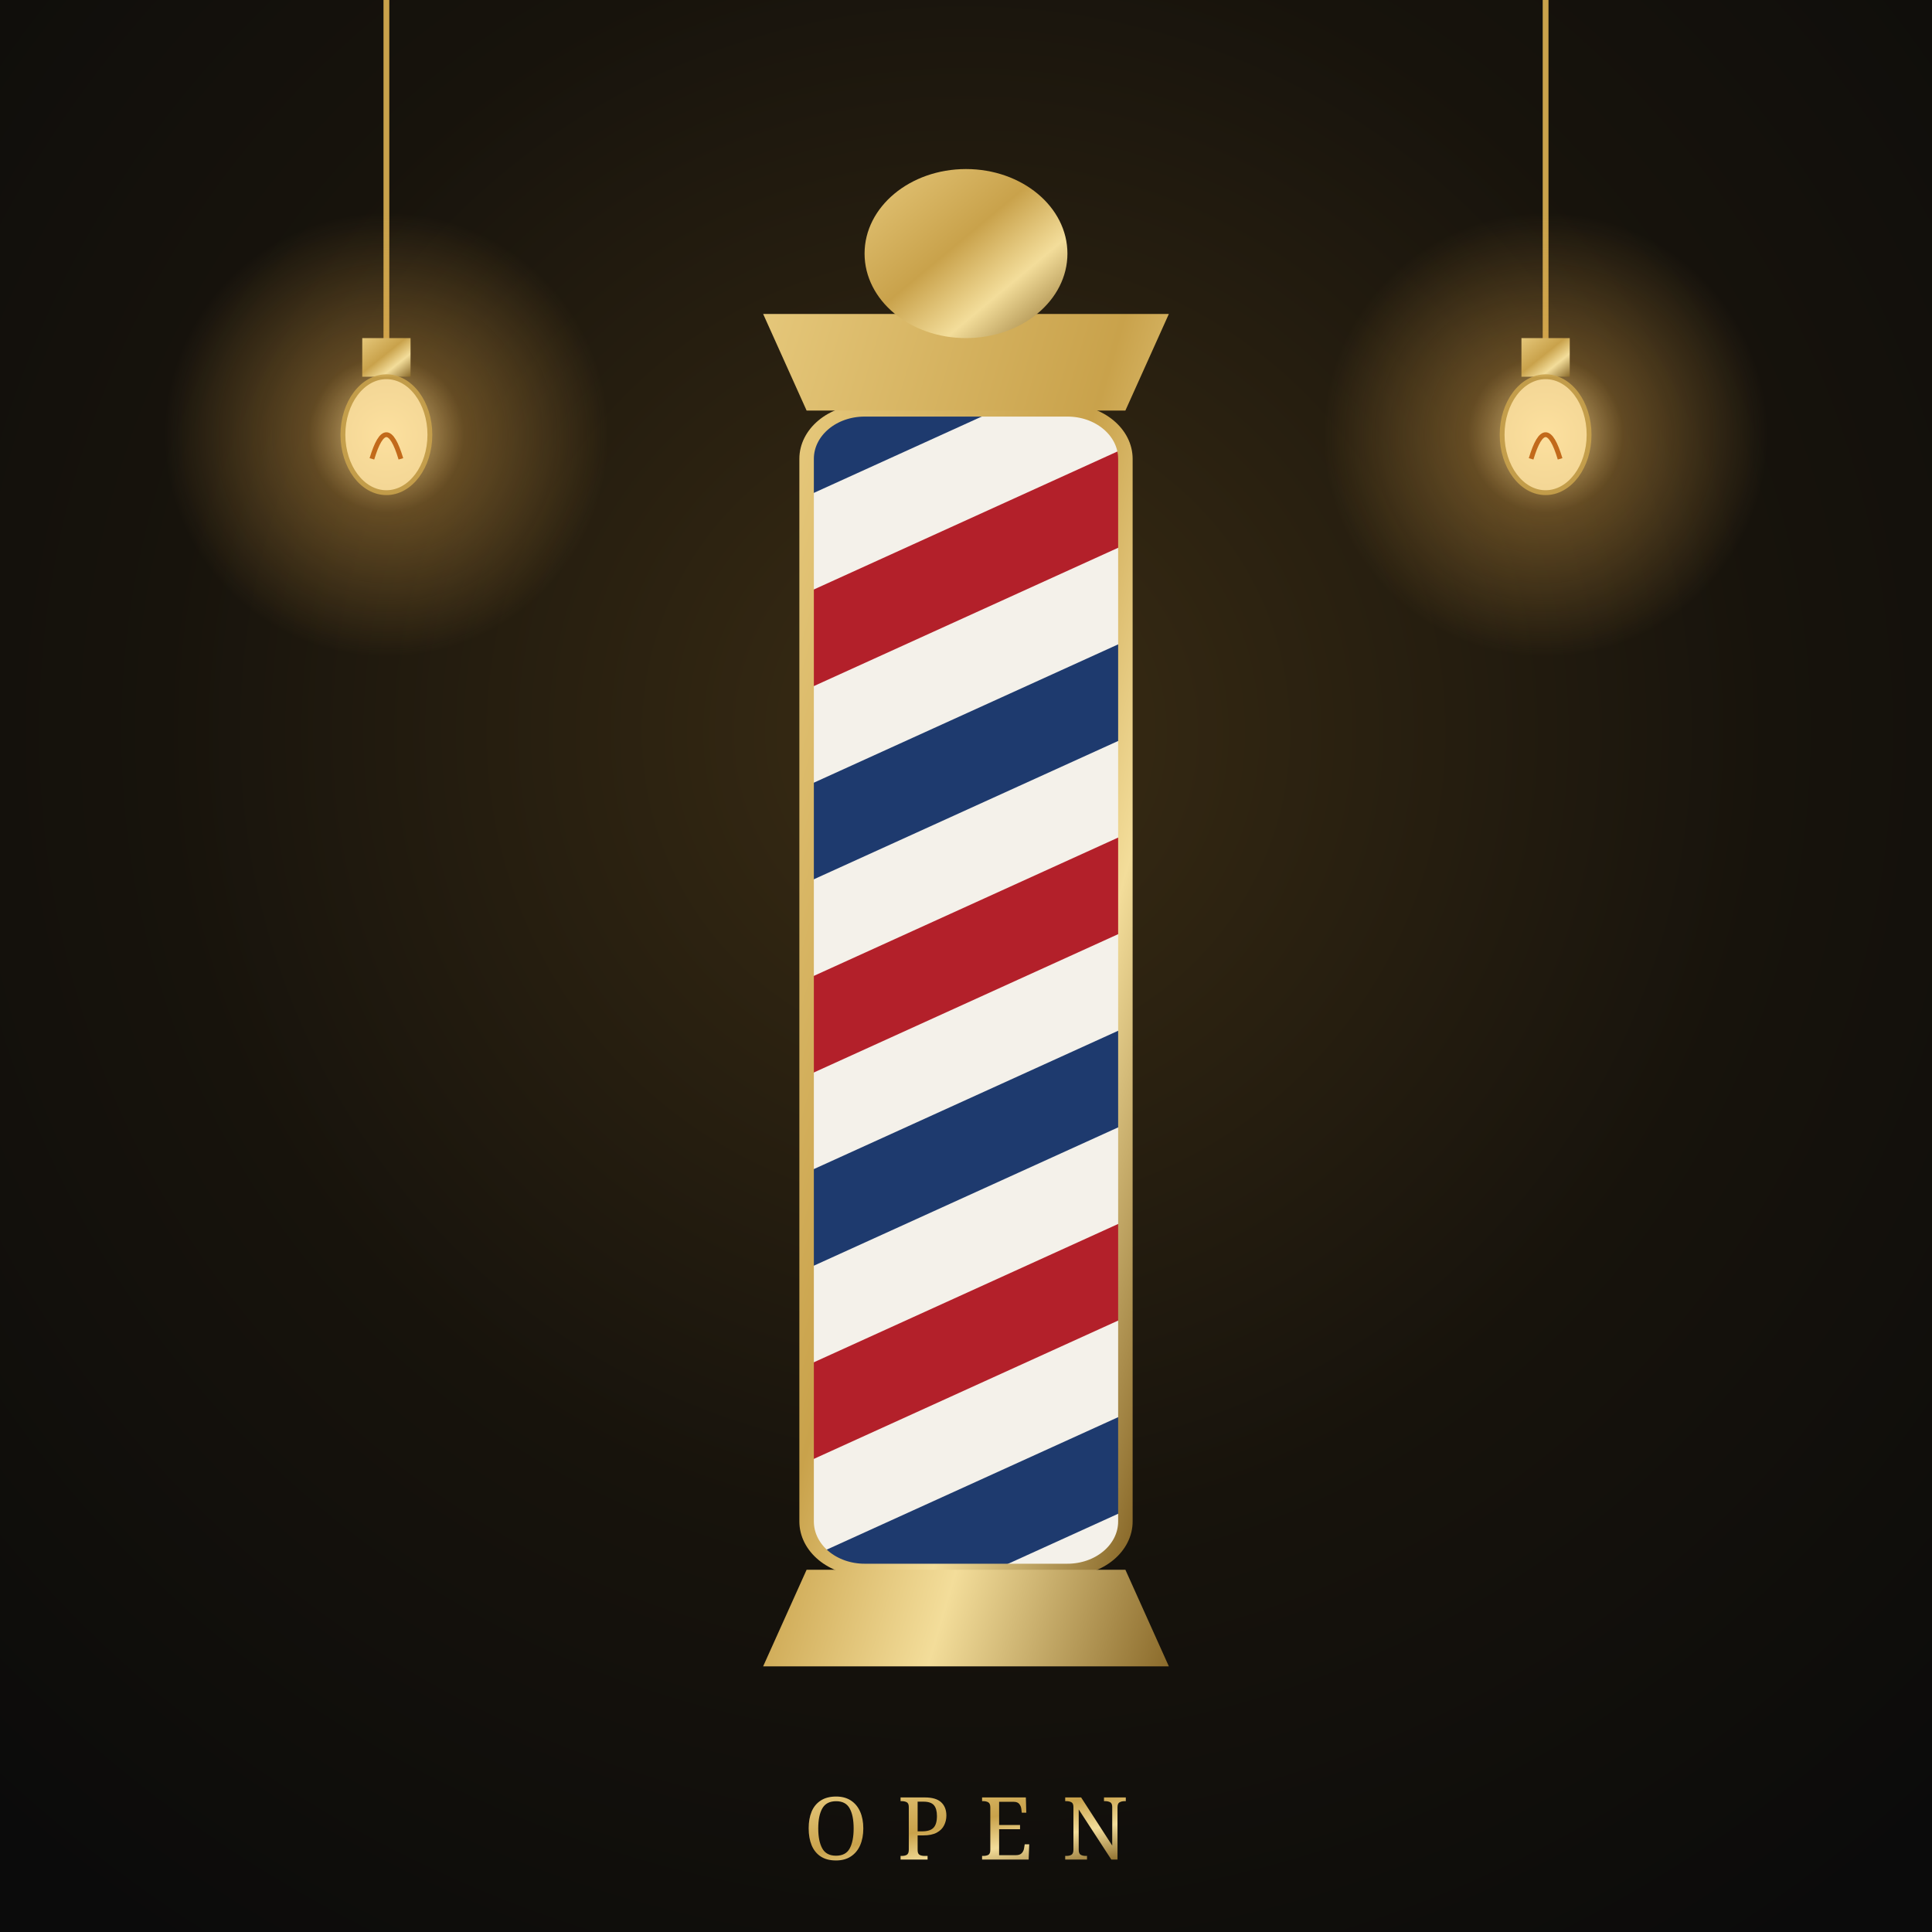
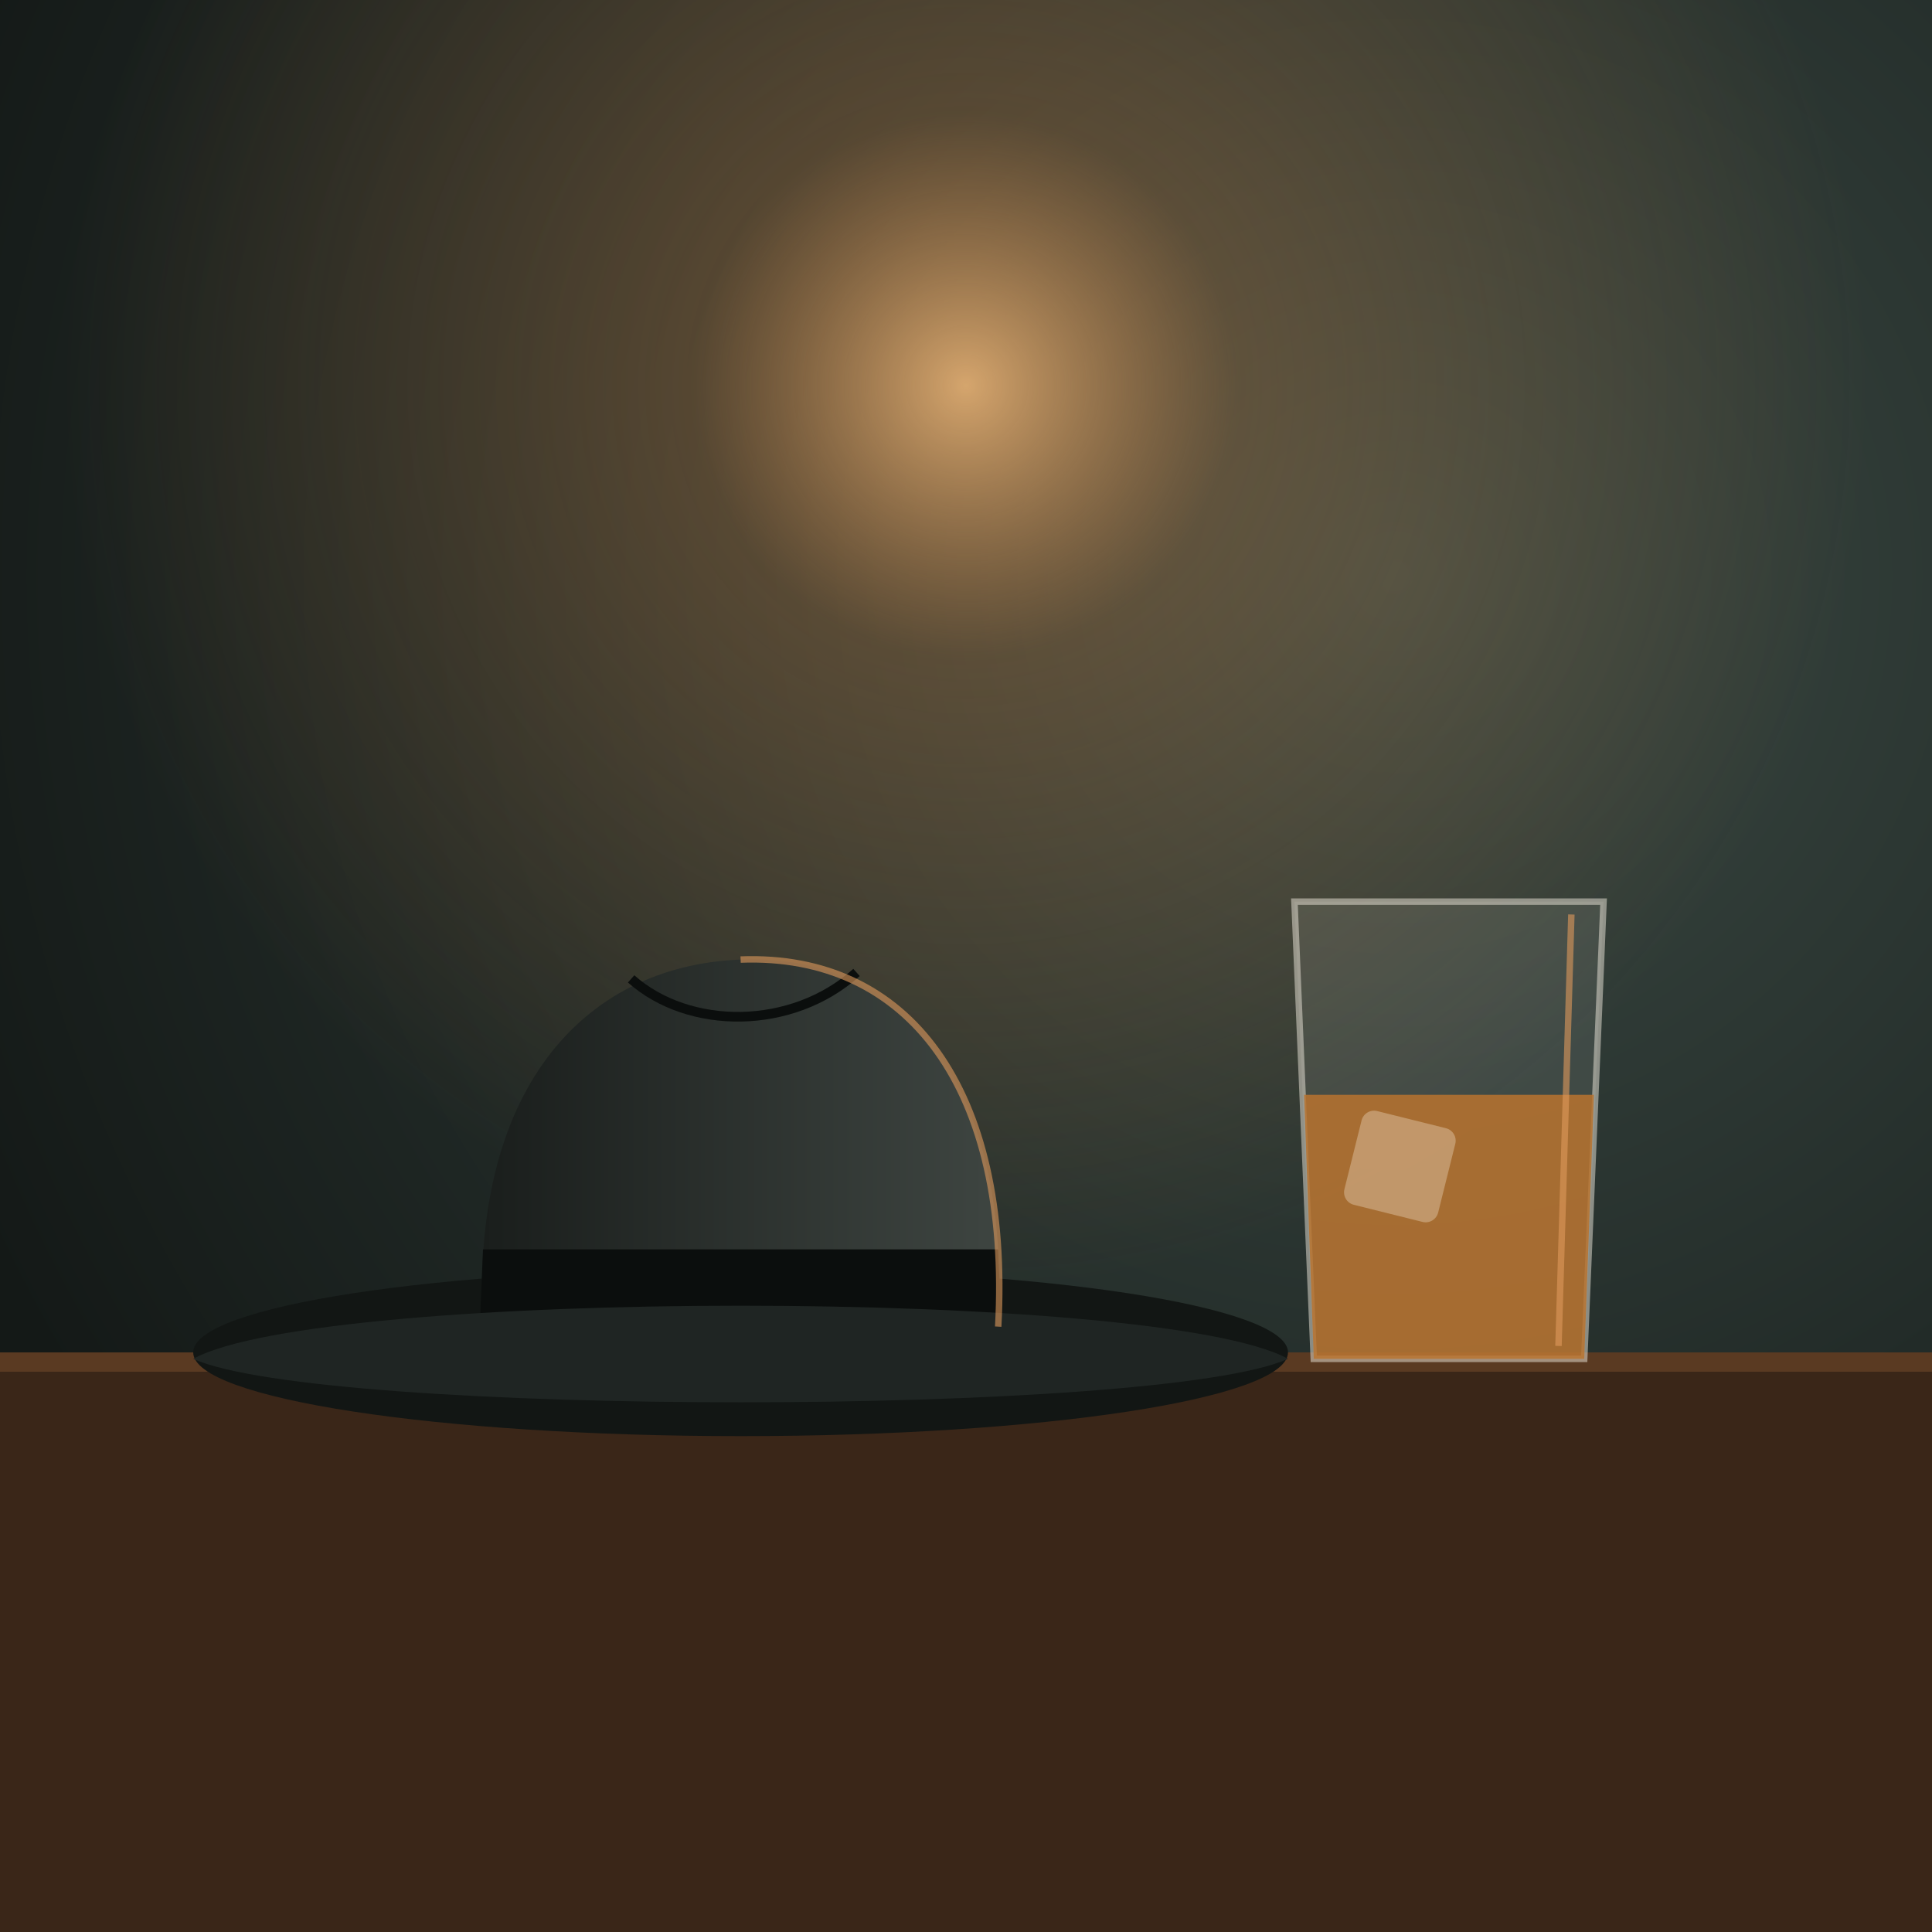
- <svg xmlns="http://www.w3.org/2000/svg" viewBox="0 0 400 400" role="img">
+ <svg xmlns="http://www.w3.org/2000/svg" viewBox="0 0 600 600" role="img">
  <defs>
-     <linearGradient id="gold" x1="0" y1="0" x2="1" y2="1">
-       <stop offset="0" stop-color="#E5C77A" />
-       <stop offset=".45" stop-color="#C9A24B" />
-       <stop offset=".7" stop-color="#F3DD9A" />
-       <stop offset="1" stop-color="#8A6A2A" />
+     <linearGradient id="g3skin" x1="0" y1="0" x2="1" y2="0">
+       <stop offset="0" stop-color="#171413" />
+       <stop offset=".6" stop-color="#2E2521" />
+       <stop offset=".9" stop-color="#5E4739" />
+       <stop offset="1" stop-color="#8A6448" />
    </linearGradient>
-     <linearGradient id="goldv" x1="0" y1="0" x2="0" y2="1">
-       <stop offset="0" stop-color="#E5C77A" />
-       <stop offset=".5" stop-color="#C9A24B" />
-       <stop offset="1" stop-color="#7A5C22" />
+     <linearGradient id="g3neck" x1="0" y1="0" x2="1" y2="0">
+       <stop offset="0" stop-color="#100E0D" />
+       <stop offset="1" stop-color="#2A221E" />
    </linearGradient>
-     <radialGradient id="glow" cx=".5" cy=".38" r=".75">
-       <stop offset="0" stop-color="#3B2D14" />
-       <stop offset=".55" stop-color="#17130C" />
-       <stop offset="1" stop-color="#0B0B0B" />
+     <linearGradient id="g3hair" x1="0" y1="0" x2="1" y2="1">
+       <stop offset="0" stop-color="#090807" />
+       <stop offset=".7" stop-color="#16110E" />
+       <stop offset="1" stop-color="#2A1D15" />
+     </linearGradient>
+     <linearGradient id="g3coat" x1="0" y1="0" x2="1" y2="0">
+       <stop offset="0" stop-color="#0E1211" />
+       <stop offset=".6" stop-color="#1A2120" />
+       <stop offset="1" stop-color="#2C3633" />
+     </linearGradient>
+     <linearGradient id="g3hat" x1="0" y1="0" x2="1" y2="0">
+       <stop offset="0" stop-color="#1A1E1C" />
+       <stop offset="1" stop-color="#3E4541" />
+     </linearGradient>
+     <linearGradient id="g3steel" x1="0" y1="0" x2="1" y2="1">
+       <stop offset="0" stop-color="#E4E6E2" />
+       <stop offset=".5" stop-color="#8E9490" />
+       <stop offset="1" stop-color="#4B514E" />
+     </linearGradient>
+     <radialGradient id="g3glow" cx=".72" cy=".3" r=".8">
+       <stop offset="0" stop-color="#3C4A44" />
+       <stop offset=".6" stop-color="#222B28" />
+       <stop offset="1" stop-color="#141917" />
    </radialGradient>
-     <radialGradient id="bulb" cx=".5" cy=".5" r=".5">
-       <stop offset="0" stop-color="#FFE7A8" stop-opacity=".9" />
-       <stop offset=".35" stop-color="#E5A94B" stop-opacity=".35" />
-       <stop offset="1" stop-color="#E5A94B" stop-opacity="0" />
+     <radialGradient id="g3lamp" cx=".5" cy=".5" r=".5">
+       <stop offset="0" stop-color="#F2B877" stop-opacity=".85" />
+       <stop offset=".3" stop-color="#C0773A" stop-opacity=".3" />
+       <stop offset="1" stop-color="#C0773A" stop-opacity="0" />
    </radialGradient>
-     <pattern id="hatch" width="5" height="5" patternUnits="userSpaceOnUse" patternTransform="rotate(45)">
-       <line x1="0" y1="0" x2="0" y2="5" stroke="#C9A24B" stroke-width=".9" opacity=".55" />
+     <pattern id="g3tweed" width="10" height="10" patternUnits="userSpaceOnUse">
+       <path d="M0 0 L5 5 L0 10 M5 0 L10 5 L5 10" fill="none" stroke="#6A706B" stroke-width="1" opacity=".55" />
    </pattern>
-     <pattern id="hatchd" width="3.2" height="3.2" patternUnits="userSpaceOnUse" patternTransform="rotate(-35)">
-       <line x1="0" y1="0" x2="0" y2="3.2" stroke="#C9A24B" stroke-width=".8" opacity=".5" />
+     <pattern id="g3pin" width="11" height="11" patternUnits="userSpaceOnUse">
+       <line x1="1" y1="0" x2="1" y2="11" stroke="#59625D" stroke-width=".8" opacity=".7" />
    </pattern>
-     <pattern id="pin" width="9" height="9" patternUnits="userSpaceOnUse">
-       <rect width="9" height="9" fill="#121212" />
-       <line x1="1" y1="0" x2="1" y2="9" stroke="#C9A24B" stroke-width=".7" opacity=".55" />
+     <pattern id="g3stub" width="5" height="5" patternUnits="userSpaceOnUse">
+       <circle cx="2" cy="2" r=".9" fill="#050404" opacity=".8" />
    </pattern>
-     <pattern id="dots" width="4" height="4" patternUnits="userSpaceOnUse">
-       <circle cx="2" cy="2" r=".7" fill="#C9A24B" opacity=".55" />
-     </pattern>
+     <clipPath id="g3front">
+       <rect x="355" y="0" width="300" height="800" />
+     </clipPath>
  </defs>
-   <rect width="400" height="400" fill="url(#glow)" />
-   <line x1="80" y1="0" x2="80" y2="74" stroke="#C9A24B" stroke-width="1.2" />
-   <circle cx="80" cy="90" r="46" fill="url(#bulb)" />
-   <rect x="75" y="70" width="10" height="8" fill="url(#gold)" />
-   <ellipse cx="80" cy="90" rx="9" ry="12" fill="#FFE2A0" opacity=".9" stroke="#C9A24B" stroke-width="1" />
-   <path d="M77 95 q3 -10 6 0" fill="none" stroke="#C26A1B" stroke-width="1" />
-   <line x1="320" y1="0" x2="320" y2="74" stroke="#C9A24B" stroke-width="1.2" />
-   <circle cx="320" cy="90" r="46" fill="url(#bulb)" />
-   <rect x="315" y="70" width="10" height="8" fill="url(#gold)" />
-   <ellipse cx="320" cy="90" rx="9" ry="12" fill="#FFE2A0" opacity=".9" stroke="#C9A24B" stroke-width="1" />
-   <path d="M317 95 q3 -10 6 0" fill="none" stroke="#C26A1B" stroke-width="1" />
-   <g transform="translate(140 30) scale(3 2.5)">
-     <clipPath id="t2">
-       <rect x="9" y="22" width="22" height="96" rx="4" />
-     </clipPath>
-     <rect x="9" y="22" width="22" height="96" rx="4" fill="#F4F1EA" />
-     <g clip-path="url(#t2)">
-       <path d="M0 10 L44 -14 L44 -6 L0 18 Z" fill="#B3202A" />
-       <path d="M0 26 L44 2 L44 10 L0 34 Z" fill="#1E3A6E" />
-       <path d="M0 42 L44 18 L44 26 L0 50 Z" fill="#B3202A" />
-       <path d="M0 58 L44 34 L44 42 L0 66 Z" fill="#1E3A6E" />
-       <path d="M0 74 L44 50 L44 58 L0 82 Z" fill="#B3202A" />
-       <path d="M0 90 L44 66 L44 74 L0 98 Z" fill="#1E3A6E" />
-       <path d="M0 106 L44 82 L44 90 L0 114 Z" fill="#B3202A" />
-       <path d="M0 122 L44 98 L44 106 L0 130 Z" fill="#1E3A6E" />
-       <path d="M0 138 L44 114 L44 122 L0 146 Z" fill="#B3202A" />
-     </g>
-     <rect x="9" y="22" width="22" height="96" rx="4" fill="none" stroke="url(#gold)" stroke-width="1" />
-     <path d="M6 14 L34 14 L31 22 L9 22 Z M6 126 L34 126 L31 118 L9 118 Z" fill="url(#gold)" />
-     <circle cx="20" cy="9" r="7" fill="url(#gold)" />
+   <rect width="600" height="600" fill="url(#g3glow)" />
+   <circle cx="300" cy="120" r="280" fill="url(#g3lamp)" />
+   <rect x="0" y="420" width="600" height="180" fill="#3A2618" />
+   <rect x="0" y="420" width="600" height="6" fill="#5A3A22" />
+   <ellipse cx="230" cy="420" rx="170" ry="26" fill="#121614" />
+   <path d="M150 412 C146 340 180 300 230 298 C282 296 314 338 310 412 Z" fill="url(#g3hat)" />
+   <path d="M196 304 C214 320 246 320 266 302" fill="none" stroke="#0B0E0D" stroke-width="3" />
+   <path d="M150 388 L310 388 L311 412 L149 412 Z" fill="#0B0E0D" />
+   <path d="M60 422 C100 400 360 400 400 422 C360 440 100 440 60 422 Z" fill="#1F2523" />
+   <path d="M230 298 C282 296 314 338 310 412" fill="none" stroke="#E09A5C" stroke-width="2" opacity=".6" />
+   <g transform="translate(450 330)">
+     <path d="M-48 -50 L48 -50 L42 92 L-42 92 Z" fill="#EEE8DD" fill-opacity=".1" stroke="#EEE8DD" stroke-opacity=".5" stroke-width="2" />
+     <path d="M-45 10 L45 10 L42 92 L-42 92 Z" fill="#B8732F" opacity=".85" />
+     <rect x="-22" y="20" width="30" height="30" rx="4" fill="#F4E6D0" opacity=".35" transform="rotate(14)" />
+     <path d="M38 -46 L34 88" stroke="#E09A5C" stroke-width="2" opacity=".6" />
  </g>
-   <text x="200" y="385" text-anchor="middle" font-family="Georgia, serif" font-size="18" letter-spacing="6" fill="url(#gold)">OPEN</text>
</svg>
